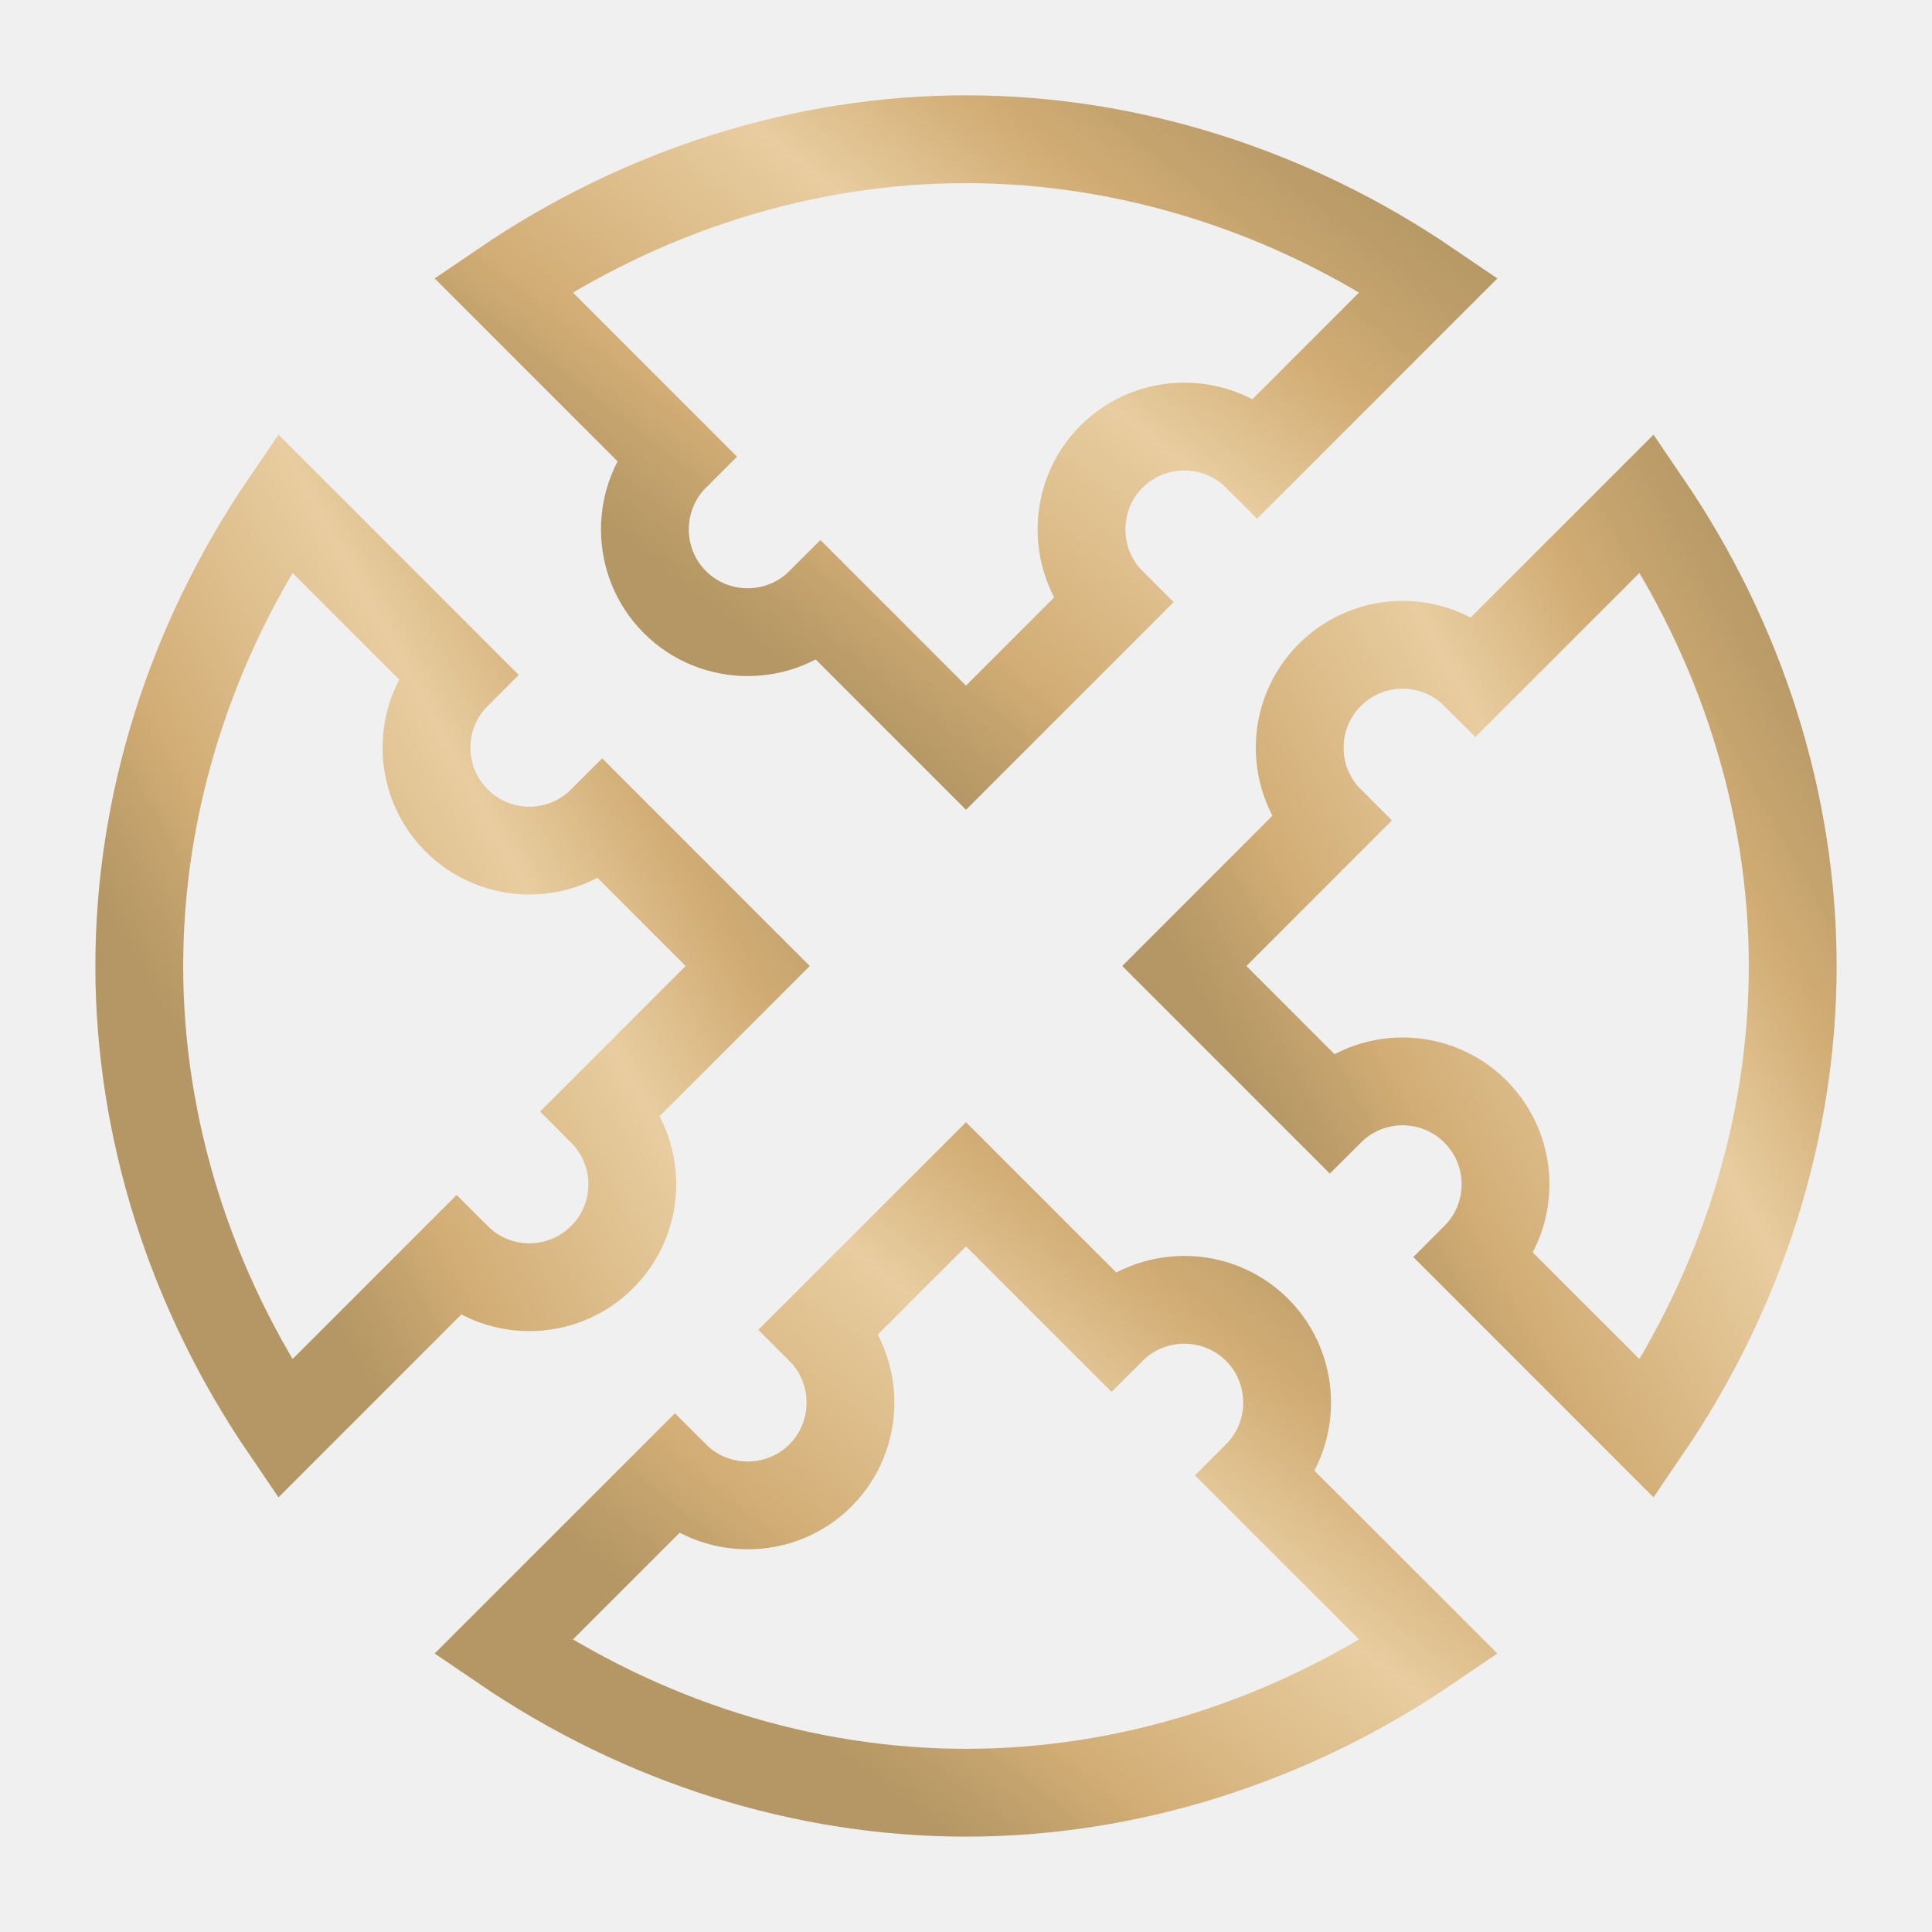
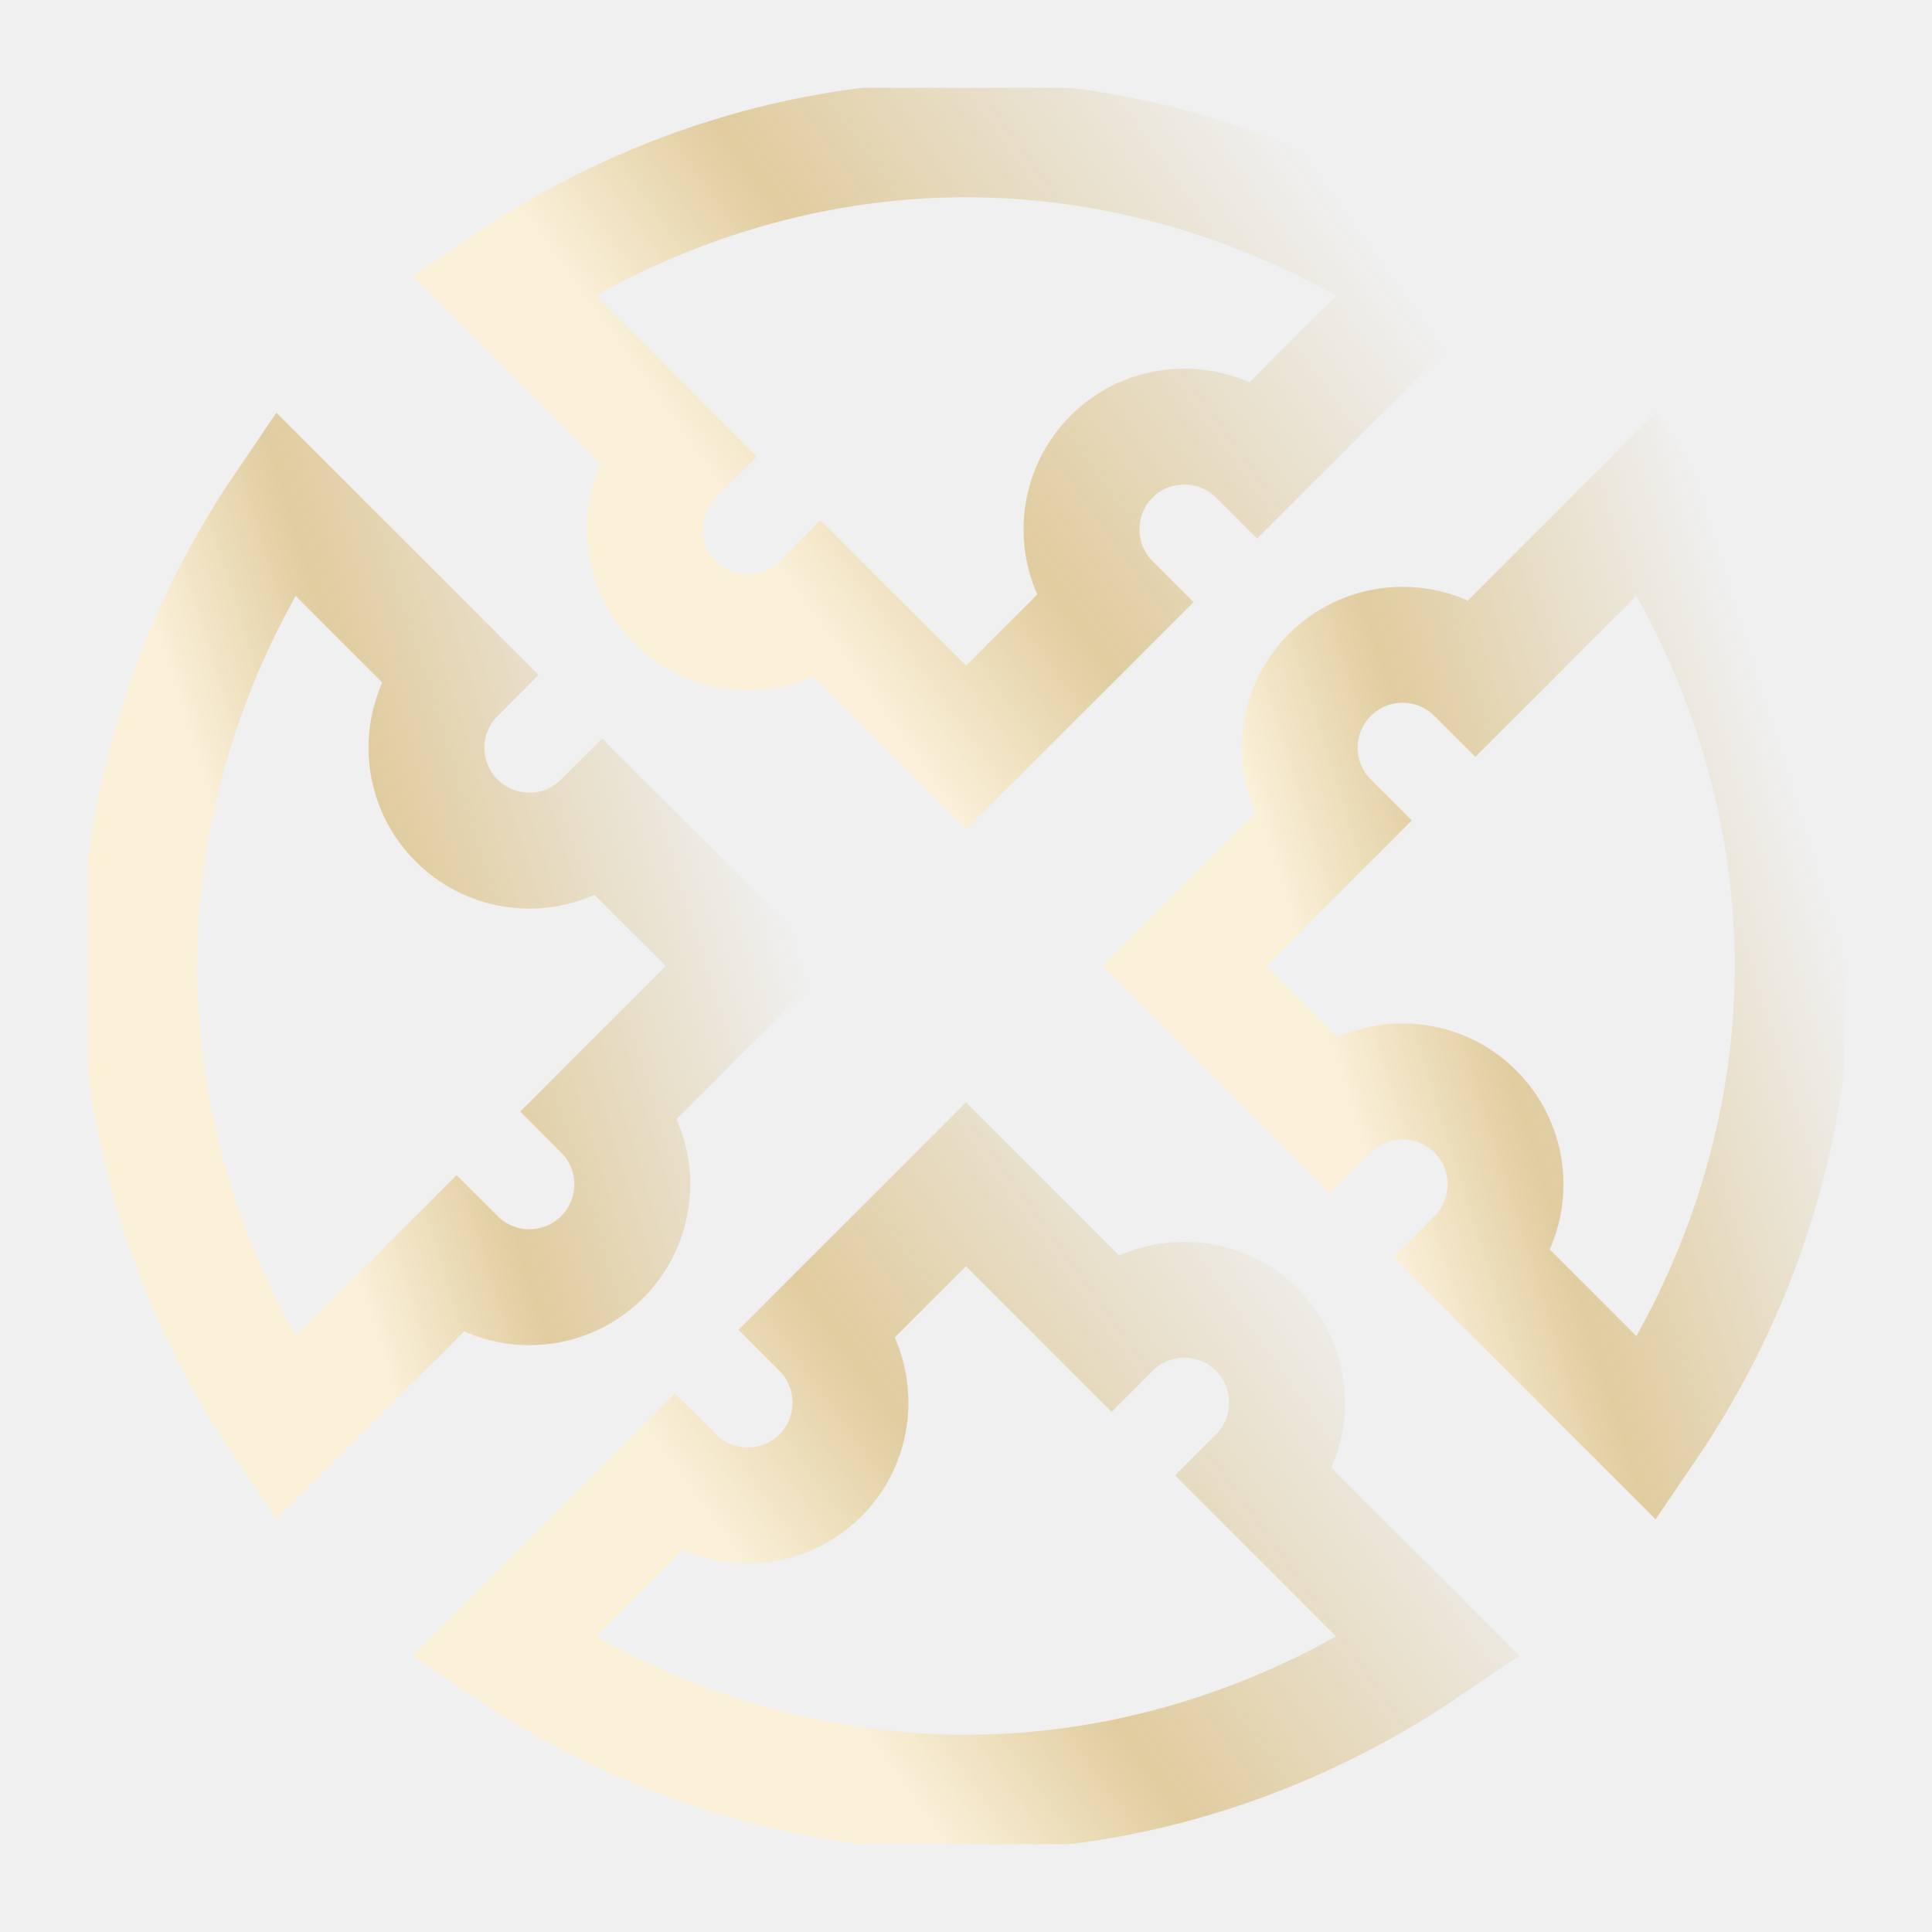
- <svg xmlns="http://www.w3.org/2000/svg" width="44" height="44" viewBox="0 0 44 44" fill="none">
-   <mask id="mask0_31_55" style="mask-type:luminance" maskUnits="userSpaceOnUse" x="2" y="2" width="40" height="40">
-     <path d="M2 2H42V42H2V2Z" fill="white" />
+ <svg xmlns="http://www.w3.org/2000/svg" width="50" height="50" viewBox="0 0 50 50" fill="none">
+   <mask id="mask0_190_5759" style="mask-type:luminance" maskUnits="userSpaceOnUse" x="2" y="2" width="46" height="46">
+     <path d="M2.273 2.273H47.727V47.727H2.273V2.273Z" fill="white" />
  </mask>
-   <g mask="url(#mask0_31_55)">
-     <path d="M37.511 32.54C39.67 29.37 40.828 25.685 40.828 22C40.828 18.315 39.67 14.63 37.511 11.46L33.601 15.371C32.686 14.456 31.202 14.456 30.286 15.371C29.371 16.286 29.371 17.77 30.286 18.685L26.972 22L30.286 25.314C31.202 24.399 32.686 24.399 33.601 25.314C34.516 26.23 34.516 27.714 33.601 28.629L37.511 32.54Z" stroke="url(#paint0_linear_31_55)" stroke-width="2" stroke-miterlimit="10" />
-     <path d="M11.46 6.488C14.63 4.329 18.315 3.171 22 3.171C25.685 3.171 29.37 4.329 32.54 6.488L28.629 10.399C27.718 9.487 26.226 9.487 25.314 10.399C24.403 11.31 24.403 12.802 25.314 13.713L22 17.028L18.685 13.713C17.774 14.625 16.282 14.625 15.371 13.713C14.459 12.802 14.459 11.31 15.371 10.399L11.46 6.488Z" stroke="url(#paint1_linear_31_55)" stroke-width="2" stroke-miterlimit="10" />
-     <path d="M6.489 32.54L10.399 28.629C11.314 29.544 12.798 29.544 13.714 28.629C14.629 27.714 14.629 26.23 13.714 25.314L17.028 22L13.714 18.685C12.798 19.601 11.314 19.601 10.399 18.685C9.484 17.77 9.484 16.286 10.399 15.371L6.489 11.46C4.33 14.63 3.172 18.315 3.172 22C3.172 25.685 4.33 29.37 6.489 32.54Z" stroke="url(#paint2_linear_31_55)" stroke-width="2" stroke-miterlimit="10" />
-     <path d="M11.46 37.511C14.63 39.67 18.315 40.828 22 40.828C25.685 40.828 29.37 39.67 32.54 37.511L28.629 33.601C29.541 32.69 29.541 31.198 28.629 30.286C27.718 29.375 26.226 29.375 25.314 30.286L22 26.972L18.685 30.286C19.597 31.198 19.597 32.69 18.685 33.601C17.774 34.512 16.282 34.512 15.371 33.601L11.46 37.511Z" stroke="url(#paint3_linear_31_55)" stroke-width="2" stroke-miterlimit="10" />
+   <g mask="url(#mask0_190_5759)">
+     <path d="M42.627 36.977C45.08 33.375 46.396 29.188 46.396 25C46.396 20.813 45.08 16.625 42.627 13.023L38.183 17.467C37.143 16.427 35.456 16.427 34.416 17.467C33.376 18.507 33.376 20.194 34.416 21.234L30.65 25L34.416 28.767C35.456 27.727 37.143 27.727 38.183 28.767C39.223 29.807 39.223 31.493 38.183 32.533L42.627 36.977Z" stroke="url(#paint0_linear_190_5759)" stroke-width="3" stroke-miterlimit="10" />
+     <path d="M13.023 7.373C16.625 4.92 20.813 3.604 25 3.604C29.187 3.604 33.375 4.92 36.977 7.373L32.533 11.817C31.497 10.781 29.802 10.781 28.767 11.817C27.731 12.853 27.731 14.548 28.767 15.584L25 19.35L21.233 15.584C20.198 16.619 18.503 16.619 17.467 15.584C16.431 14.548 16.431 12.853 17.467 11.817L13.023 7.373Z" stroke="url(#paint1_linear_190_5759)" stroke-width="3" stroke-miterlimit="10" />
+     <path d="M7.373 36.977L11.817 32.533C12.857 33.573 14.544 33.573 15.584 32.533C16.624 31.493 16.624 29.807 15.584 28.767L19.35 25L15.584 21.234C14.544 22.274 12.857 22.274 11.817 21.234C10.777 20.194 10.777 18.507 11.817 17.467L7.373 13.023C4.92 16.625 3.604 20.813 3.604 25C3.604 29.188 4.92 33.375 7.373 36.977Z" stroke="url(#paint2_linear_190_5759)" stroke-width="3" stroke-miterlimit="10" />
+     <path d="M13.023 42.627C16.625 45.08 20.813 46.395 25 46.395C29.187 46.395 33.375 45.08 36.977 42.627L32.533 38.183C33.569 37.147 33.569 35.452 32.533 34.416C31.497 33.38 29.802 33.38 28.767 34.416L25 30.65L21.233 34.416C22.269 35.452 22.269 37.147 21.233 38.183C20.198 39.219 18.503 39.219 17.467 38.183L13.023 42.627Z" stroke="url(#paint3_linear_190_5759)" stroke-width="3" stroke-miterlimit="10" />
  </g>
  <defs>
-     <linearGradient id="paint0_linear_31_55" x1="38.712" y1="9.957" x2="24.61" y2="17.718" gradientUnits="userSpaceOnUse">
-       <stop stop-color="#AD8D55" stop-opacity="0.9" />
-       <stop offset="0.26" stop-color="#D2AD75" />
-       <stop offset="0.466" stop-color="#E8CDA0" />
-       <stop offset="0.812" stop-color="#D2AD75" />
-       <stop offset="1" stop-color="#AD8D55" stop-opacity="0.9" />
+     <linearGradient id="paint0_linear_190_5759" x1="33.73" y1="46.873" x2="54.882" y2="40.29" gradientUnits="userSpaceOnUse">
+       <stop offset="0.298" stop-color="#FAF0D8" />
+       <stop offset="0.488" stop-color="#E0CC9F" />
+       <stop offset="0.901" stop-color="#E0CC9F" stop-opacity="0" />
    </linearGradient>
-     <linearGradient id="paint1_linear_31_55" x1="29.321" y1="2.183" x2="18.662" y2="15.76" gradientUnits="userSpaceOnUse">
-       <stop stop-color="#AD8D55" stop-opacity="0.9" />
-       <stop offset="0.26" stop-color="#D2AD75" />
-       <stop offset="0.466" stop-color="#E8CDA0" />
-       <stop offset="0.812" stop-color="#D2AD75" />
-       <stop offset="1" stop-color="#AD8D55" stop-opacity="0.9" />
+     <linearGradient id="paint1_linear_190_5759" x1="17.709" y1="25.855" x2="40.948" y2="9.117" gradientUnits="userSpaceOnUse">
+       <stop offset="0.298" stop-color="#FAF0D8" />
+       <stop offset="0.488" stop-color="#E0CC9F" />
+       <stop offset="0.901" stop-color="#E0CC9F" stop-opacity="0" />
    </linearGradient>
-     <linearGradient id="paint2_linear_31_55" x1="14.912" y1="9.957" x2="0.81" y2="17.718" gradientUnits="userSpaceOnUse">
-       <stop stop-color="#AD8D55" stop-opacity="0.9" />
-       <stop offset="0.26" stop-color="#D2AD75" />
-       <stop offset="0.466" stop-color="#E8CDA0" />
-       <stop offset="0.812" stop-color="#D2AD75" />
-       <stop offset="1" stop-color="#AD8D55" stop-opacity="0.9" />
+     <linearGradient id="paint2_linear_190_5759" x1="6.684" y1="46.873" x2="27.836" y2="40.29" gradientUnits="userSpaceOnUse">
+       <stop offset="0.298" stop-color="#FAF0D8" />
+       <stop offset="0.488" stop-color="#E0CC9F" />
+       <stop offset="0.901" stop-color="#E0CC9F" stop-opacity="0" />
    </linearGradient>
-     <linearGradient id="paint3_linear_31_55" x1="29.321" y1="25.983" x2="18.662" y2="39.56" gradientUnits="userSpaceOnUse">
-       <stop stop-color="#AD8D55" stop-opacity="0.9" />
-       <stop offset="0.26" stop-color="#D2AD75" />
-       <stop offset="0.466" stop-color="#E8CDA0" />
-       <stop offset="0.812" stop-color="#D2AD75" />
-       <stop offset="1" stop-color="#AD8D55" stop-opacity="0.9" />
+     <linearGradient id="paint3_linear_190_5759" x1="17.709" y1="52.901" x2="40.948" y2="36.163" gradientUnits="userSpaceOnUse">
+       <stop offset="0.298" stop-color="#FAF0D8" />
+       <stop offset="0.488" stop-color="#E0CC9F" />
+       <stop offset="0.901" stop-color="#E0CC9F" stop-opacity="0" />
    </linearGradient>
  </defs>
</svg>
